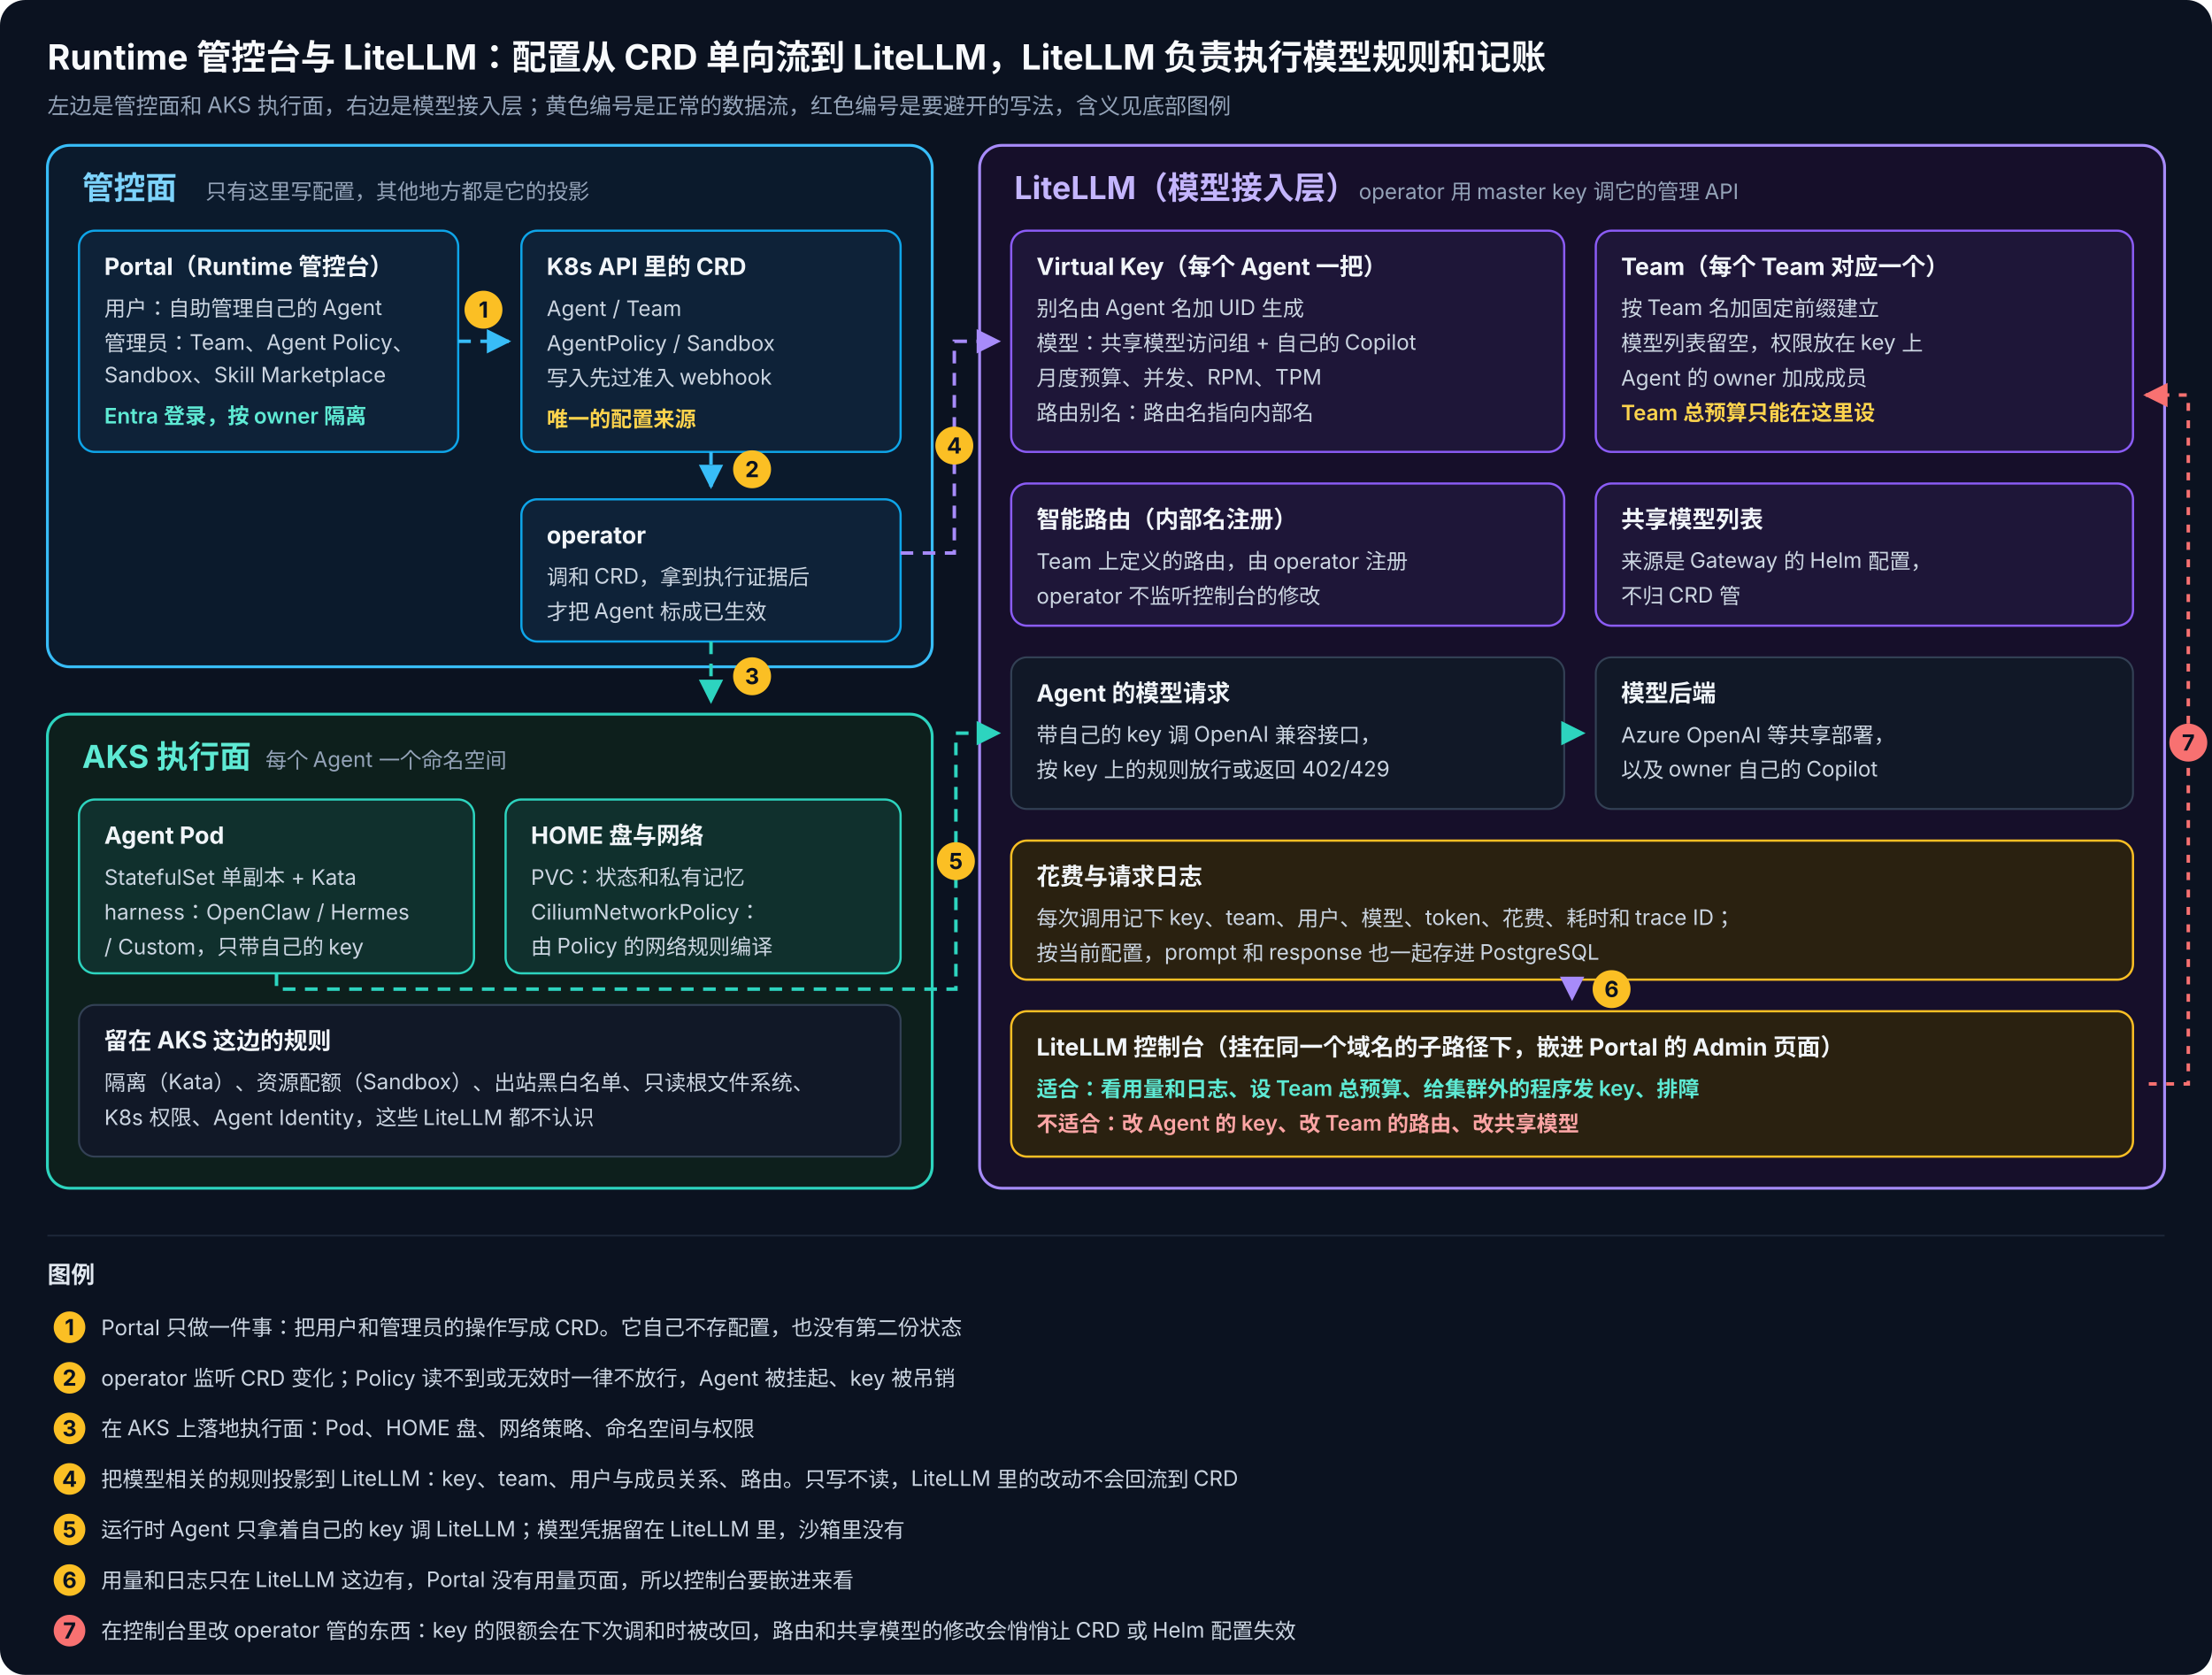
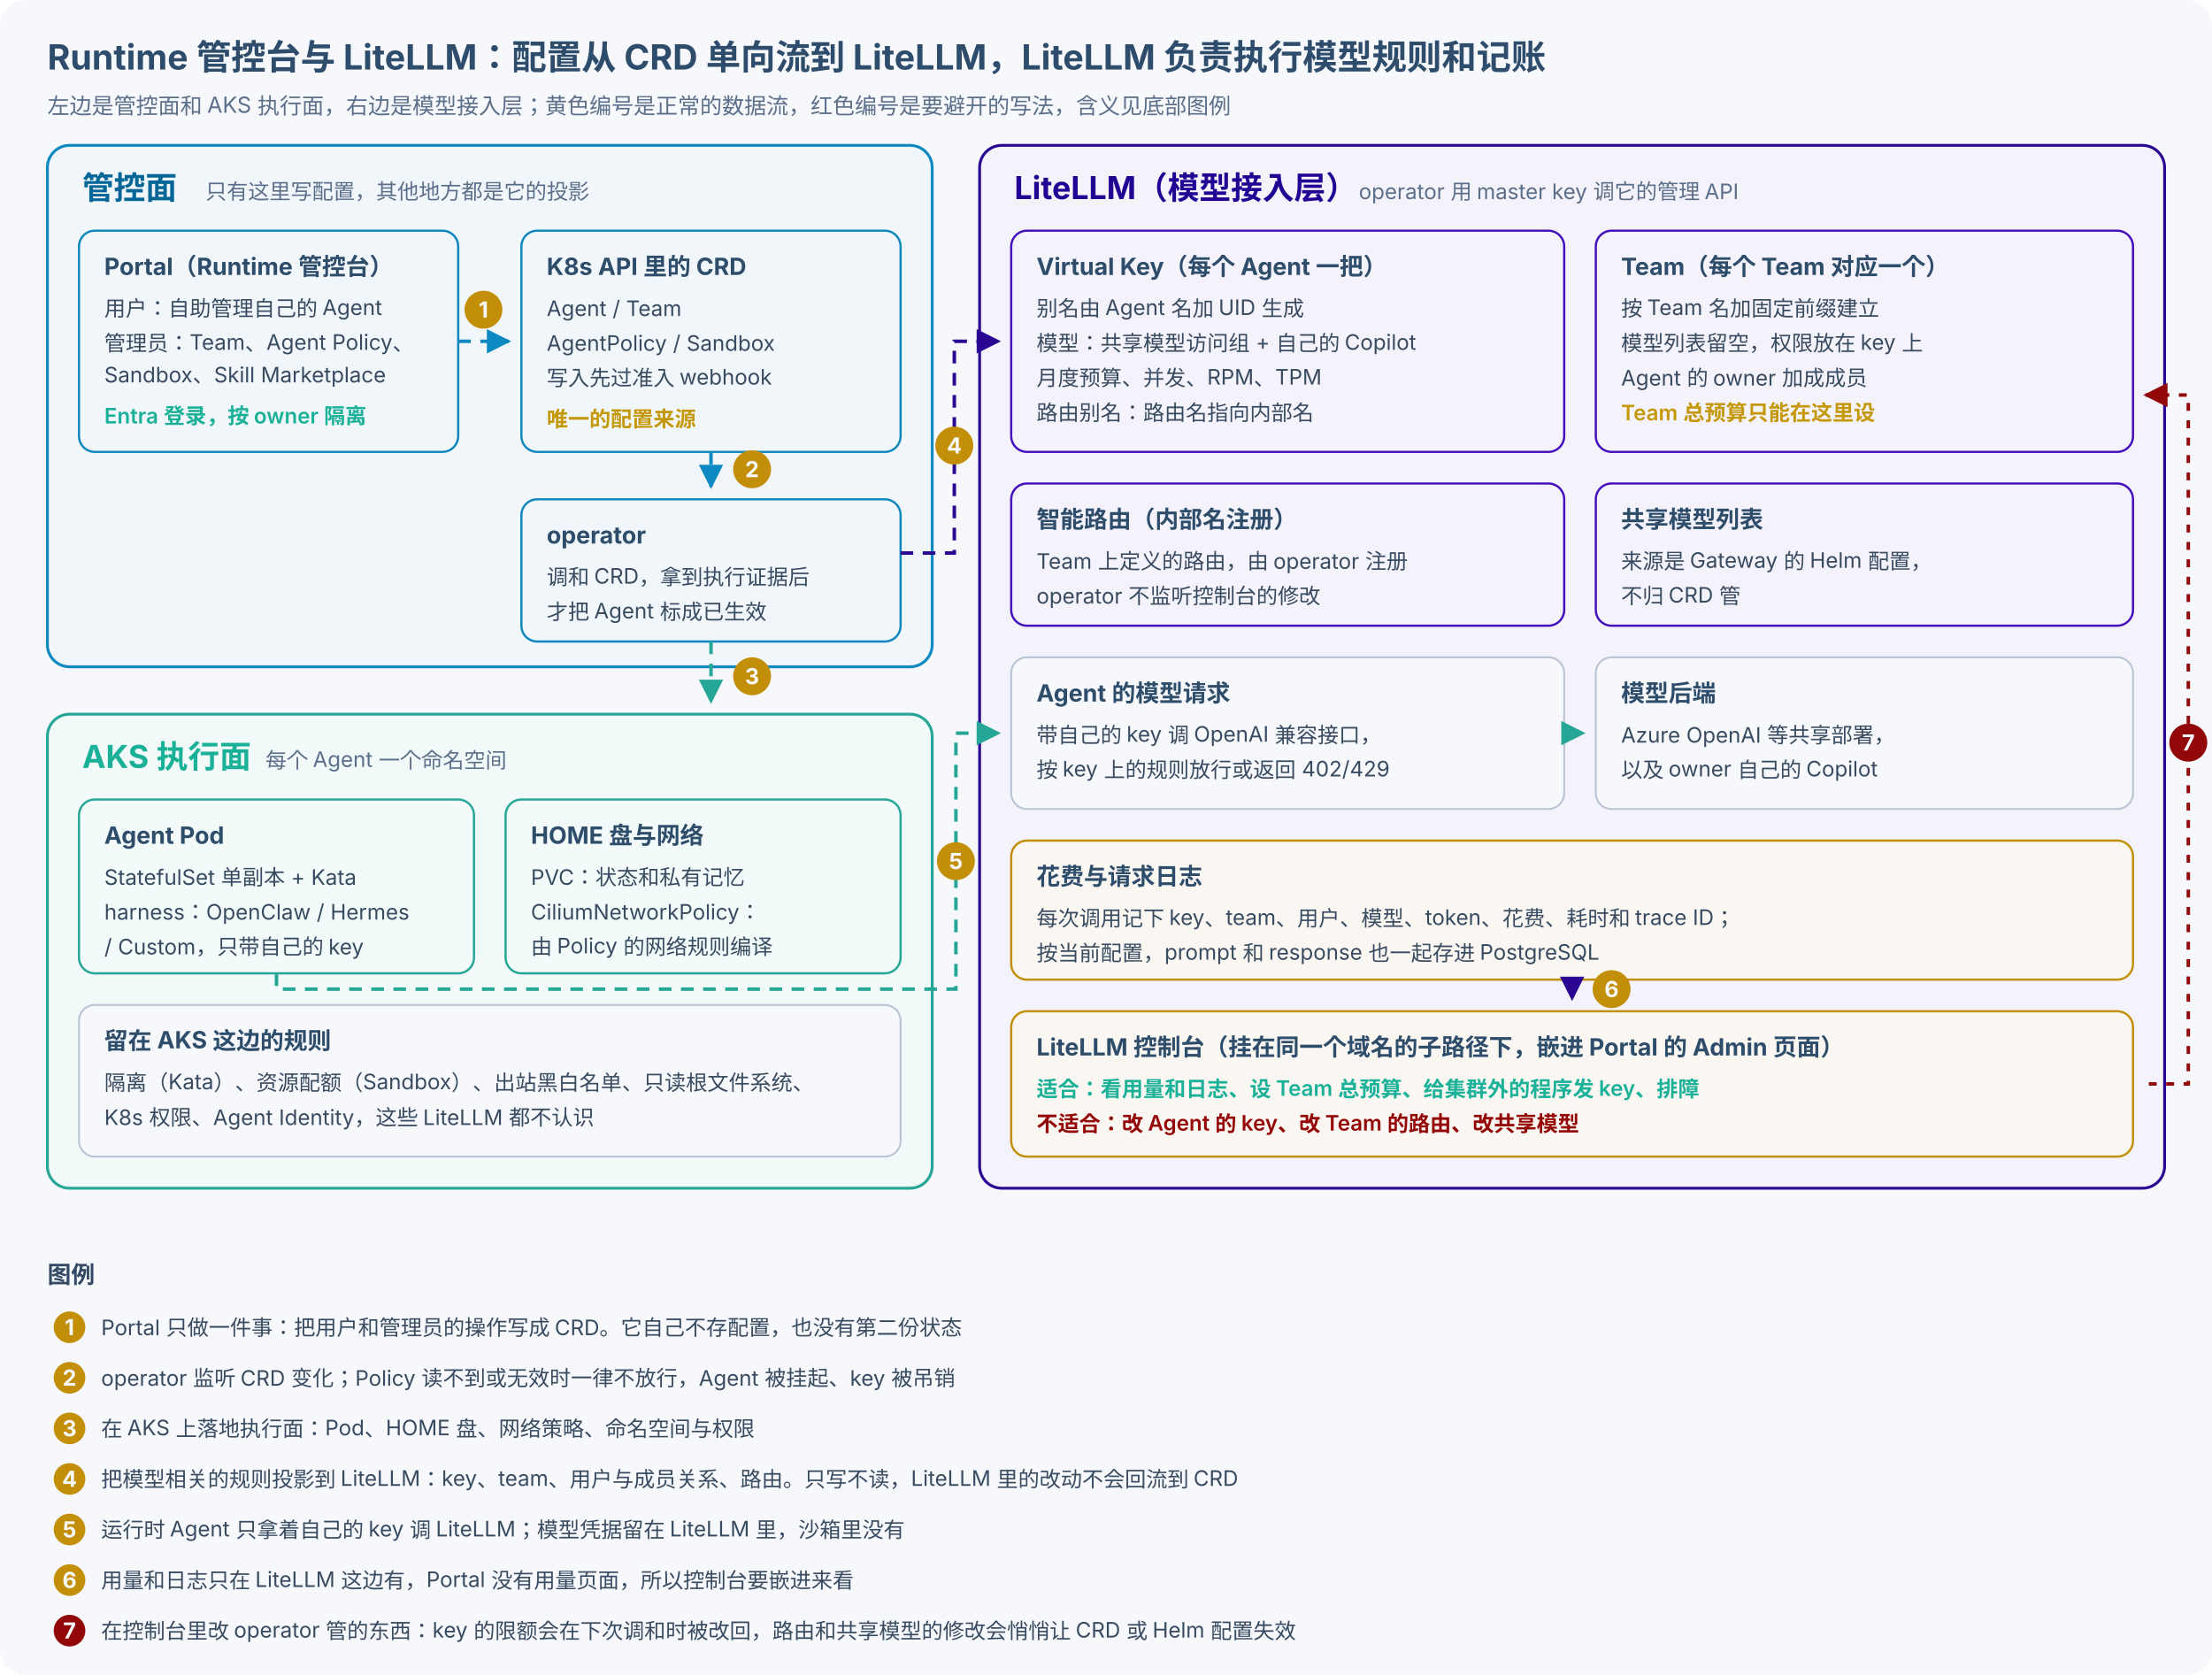
<svg xmlns="http://www.w3.org/2000/svg" viewBox="0 0 1400 1060" width="1400" height="1060" font-family="-apple-system, 'PingFang SC', 'Microsoft YaHei', 'Segoe UI', sans-serif">
  <defs>
    <style>
-       .bg { fill: #0b1220; }
-       .title { fill: #f8fafc; font-size: 22px; font-weight: 700; }
-       .sub { fill: #94a3b8; font-size: 14px; }
-       .panC { fill: #0b1a2c; stroke: #38bdf8; stroke-width: 1.8; }
-       .panL { fill: #160f2a; stroke: #a78bfa; stroke-width: 1.8; }
-       .panE { fill: #0d1f1c; stroke: #2dd4bf; stroke-width: 1.8; }
-       .hdC { fill: #7dd3fc; font-size: 20px; font-weight: 700; }
-       .hdL { fill: #c4b5fd; font-size: 20px; font-weight: 700; }
-       .hdE { fill: #5eead4; font-size: 20px; font-weight: 700; }
-       .hs { fill: #94a3b8; font-size: 13.5px; }
-       .box { fill: #111827; stroke: #334155; stroke-width: 1.2; }
-       .boxC { fill: #0e2238; stroke: #0ea5e9; stroke-width: 1.4; }
-       .boxL { fill: #1e1638; stroke: #8b5cf6; stroke-width: 1.4; }
-       .boxE { fill: #10302d; stroke: #2dd4bf; stroke-width: 1.4; }
-       .boxY { fill: #2a2110; stroke: #fbbf24; stroke-width: 1.4; }
-       .boxW { fill: #2a1416; stroke: #f87171; stroke-width: 1.4; }
-       .bt { fill: #f1f5f9; font-size: 15px; font-weight: 700; }
-       .t { fill: #cbd5e1; font-size: 13.5px; }
-       .tg { fill: #5eead4; font-size: 13.5px; font-weight: 600; }
-       .tr { fill: #fca5a5; font-size: 13.5px; font-weight: 600; }
-       .ty { fill: #fcd34d; font-size: 13.5px; font-weight: 600; }
-       .num { fill: #fbbf24; }
-       .numW { fill: #f87171; }
-       .nt { fill: #0b1220; font-size: 14px; font-weight: 700; text-anchor: middle; }
-       .flowC { stroke: #38bdf8; stroke-width: 2.2; fill: none; stroke-dasharray: 8 6; animation: dash 1.6s linear infinite; }
-       .flowL { stroke: #a78bfa; stroke-width: 2.2; fill: none; stroke-dasharray: 8 6; animation: dash 1.6s linear infinite; }
-       .flowE { stroke: #2dd4bf; stroke-width: 2.2; fill: none; stroke-dasharray: 8 6; animation: dash 1.6s linear infinite; }
-       .flowW { stroke: #f87171; stroke-width: 2.2; fill: none; stroke-dasharray: 5 6; animation: dash 1.6s linear infinite; }
+       .bg { fill: #f6f8fb; }
+       .title { fill: #2e4c6b; font-size: 22px; font-weight: 700; }
+       .sub { fill: #5c6f8a; font-size: 14px; }
+       .panC { fill: #f1f6fb; stroke: #0c89c0; stroke-width: 1.8; }
+       .panL { fill: #f4f2fa; stroke: #2a0693; stroke-width: 1.8; }
+       .panE { fill: #f2faf9; stroke: #26a696; stroke-width: 1.8; }
+       .hdC { fill: #036696; font-size: 20px; font-weight: 700; }
+       .hdL { fill: #220495; font-size: 20px; font-weight: 700; }
+       .hdE { fill: #1bb199; font-size: 20px; font-weight: 700; }
+       .hs { fill: #5c6f8a; font-size: 13.5px; }
+       .box { fill: #f6f8fb; stroke: #b9c4d5; stroke-width: 1.2; }
+       .boxC { fill: #f1f6fb; stroke: #1087bc; stroke-width: 1.4; }
+       .boxL { fill: #f4f2fa; stroke: #440fbd; stroke-width: 1.4; }
+       .boxE { fill: #f2fbfa; stroke: #26a696; stroke-width: 1.4; }
+       .boxY { fill: #faf7f2; stroke: #c38f09; stroke-width: 1.4; }
+       .boxW { fill: #f9f3f3; stroke: #920707; stroke-width: 1.4; }
+       .bt { fill: #2e4d6b; font-size: 15px; font-weight: 700; }
+       .t { fill: #384b61; font-size: 13.5px; }
+       .tg { fill: #1bb199; font-size: 13.5px; font-weight: 600; }
+       .tr { fill: #940505; font-size: 13.5px; font-weight: 600; }
+       .ty { fill: #c49808; font-size: 13.5px; font-weight: 600; }
+       .num { fill: #c38f09; }
+       .numW { fill: #920707; }
+       .nt { fill: #f6f8fb; font-size: 14px; font-weight: 700; text-anchor: middle; }
+       .flowC { stroke: #0c89c0; stroke-width: 2.2; fill: none; stroke-dasharray: 8 6; animation: dash 1.6s linear infinite; }
+       .flowL { stroke: #2a0693; stroke-width: 2.2; fill: none; stroke-dasharray: 8 6; animation: dash 1.6s linear infinite; }
+       .flowE { stroke: #26a696; stroke-width: 2.2; fill: none; stroke-dasharray: 8 6; animation: dash 1.6s linear infinite; }
+       .flowW { stroke: #920707; stroke-width: 2.2; fill: none; stroke-dasharray: 5 6; animation: dash 1.6s linear infinite; }
      .pulse { animation: pulse 2.2s ease-in-out infinite; }
-       .lgh { fill: #e2e8f0; font-size: 15px; font-weight: 700; }
-       .lg { fill: #cbd5e1; font-size: 13.5px; }
+       .lgh { fill: #344965; font-size: 15px; font-weight: 700; }
+       .lg { fill: #384b61; font-size: 13.5px; }
      @keyframes dash { to { stroke-dashoffset: -28; } }
      @keyframes pulse { 0%,100% { stroke-opacity: 1; } 50% { stroke-opacity: 0.3; } }
    </style>
    <marker id="aC" viewBox="0 0 10 10" refX="9" refY="5" markerWidth="7" markerHeight="7" orient="auto">
-       <path d="M0,0 L10,5 L0,10 z" fill="#38bdf8" />
+       <path d="M0,0 L10,5 L0,10 z" fill="#0c89c0" />
    </marker>
    <marker id="aL" viewBox="0 0 10 10" refX="9" refY="5" markerWidth="7" markerHeight="7" orient="auto">
-       <path d="M0,0 L10,5 L0,10 z" fill="#a78bfa" />
+       <path d="M0,0 L10,5 L0,10 z" fill="#2a0693" />
    </marker>
    <marker id="aE" viewBox="0 0 10 10" refX="9" refY="5" markerWidth="7" markerHeight="7" orient="auto">
-       <path d="M0,0 L10,5 L0,10 z" fill="#2dd4bf" />
+       <path d="M0,0 L10,5 L0,10 z" fill="#26a696" />
    </marker>
    <marker id="aW" viewBox="0 0 10 10" refX="9" refY="5" markerWidth="7" markerHeight="7" orient="auto">
-       <path d="M0,0 L10,5 L0,10 z" fill="#f87171" />
+       <path d="M0,0 L10,5 L0,10 z" fill="#920707" />
    </marker>
  </defs>
  <rect class="bg" width="1400" height="1060" rx="16" />
  <text class="title" x="30" y="44">Runtime 管控台与 LiteLLM：配置从 CRD 单向流到 LiteLLM，LiteLLM 负责执行模型规则和记账</text>
  <text class="sub" x="30" y="72">左边是管控面和 AKS 执行面，右边是模型接入层；黄色编号是正常的数据流，红色编号是要避开的写法，含义见底部图例</text>
  <rect class="panC" x="30" y="92" width="560" height="330" rx="14" />
  <text class="hdC" x="52" y="126">管控面</text>
  <text class="hs" x="130" y="126">只有这里写配置，其他地方都是它的投影</text>
  <rect class="boxC" x="50" y="146" width="240" height="140" rx="10" />
  <text class="bt" x="66" y="174">Portal（Runtime 管控台）</text>
  <text class="t" x="66" y="200">用户：自助管理自己的 Agent</text>
  <text class="t" x="66" y="222">管理员：Team、Agent Policy、</text>
  <text class="t" x="66" y="242">Sandbox、Skill Marketplace</text>
  <text class="tg" x="66" y="268">Entra 登录，按 owner 隔离</text>
  <rect class="boxC" x="330" y="146" width="240" height="140" rx="10" />
  <text class="bt" x="346" y="174">K8s API 里的 CRD</text>
  <text class="t" x="346" y="200">Agent / Team</text>
  <text class="t" x="346" y="222">AgentPolicy / Sandbox</text>
  <text class="t" x="346" y="244">写入先过准入 webhook</text>
  <text class="ty" x="346" y="270">唯一的配置来源</text>
  <rect class="boxC" x="330" y="316" width="240" height="90" rx="10" />
  <text class="bt" x="346" y="344">operator</text>
  <text class="t" x="346" y="370">调和 CRD，拿到执行证据后</text>
  <text class="t" x="346" y="392">才把 Agent 标成已生效</text>
  <path class="flowC" d="M290,216 L322,216" marker-end="url(#aC)" />
  <circle class="num" cx="306" cy="196" r="12" />
  <text class="nt" x="306" y="201">1</text>
  <path class="flowC" d="M450,286 L450,308" marker-end="url(#aC)" />
  <circle class="num" cx="476" cy="297" r="12" />
  <text class="nt" x="476" y="302">2</text>
  <rect class="panE" x="30" y="452" width="560" height="300" rx="14" />
  <text class="hdE" x="52" y="486">AKS 执行面</text>
  <text class="hs" x="168" y="486">每个 Agent 一个命名空间</text>
  <rect class="boxE" x="50" y="506" width="250" height="110" rx="10" />
  <text class="bt" x="66" y="534">Agent Pod</text>
  <text class="t" x="66" y="560">StatefulSet 单副本 + Kata</text>
  <text class="t" x="66" y="582">harness：OpenClaw / Hermes</text>
  <text class="t" x="66" y="604">/ Custom，只带自己的 key</text>
  <rect class="boxE" x="320" y="506" width="250" height="110" rx="10" />
  <text class="bt" x="336" y="534">HOME 盘与网络</text>
  <text class="t" x="336" y="560">PVC：状态和私有记忆</text>
  <text class="t" x="336" y="582">CiliumNetworkPolicy：</text>
  <text class="t" x="336" y="604">由 Policy 的网络规则编译</text>
  <rect class="box" x="50" y="636" width="520" height="96" rx="10" />
  <text class="bt" x="66" y="664">留在 AKS 这边的规则</text>
  <text class="t" x="66" y="690">隔离（Kata）、资源配额（Sandbox）、出站黑白名单、只读根文件系统、</text>
  <text class="t" x="66" y="712">K8s 权限、Agent Identity，这些 LiteLLM 都不认识</text>
  <path class="flowE" d="M450,406 L450,444" marker-end="url(#aE)" />
  <circle class="num" cx="476" cy="428" r="12" />
  <text class="nt" x="476" y="433">3</text>
  <rect class="panL" x="620" y="92" width="750" height="660" rx="14" />
  <text class="hdL" x="642" y="126">LiteLLM（模型接入层）</text>
  <text class="hs" x="860" y="126">operator 用 master key 调它的管理 API</text>
  <rect class="boxL" x="640" y="146" width="350" height="140" rx="10" />
  <text class="bt" x="656" y="174">Virtual Key（每个 Agent 一把）</text>
  <text class="t" x="656" y="200">别名由 Agent 名加 UID 生成</text>
  <text class="t" x="656" y="222">模型：共享模型访问组 + 自己的 Copilot</text>
  <text class="t" x="656" y="244">月度预算、并发、RPM、TPM</text>
  <text class="t" x="656" y="266">路由别名：路由名指向内部名</text>
  <rect class="boxL" x="1010" y="146" width="340" height="140" rx="10" />
  <text class="bt" x="1026" y="174">Team（每个 Team 对应一个）</text>
  <text class="t" x="1026" y="200">按 Team 名加固定前缀建立</text>
  <text class="t" x="1026" y="222">模型列表留空，权限放在 key 上</text>
  <text class="t" x="1026" y="244">Agent 的 owner 加成成员</text>
  <text class="ty" x="1026" y="266">Team 总预算只能在这里设</text>
  <rect class="boxL" x="640" y="306" width="350" height="90" rx="10" />
  <text class="bt" x="656" y="334">智能路由（内部名注册）</text>
  <text class="t" x="656" y="360">Team 上定义的路由，由 operator 注册</text>
  <text class="t" x="656" y="382">operator 不监听控制台的修改</text>
  <rect class="boxL" x="1010" y="306" width="340" height="90" rx="10" />
  <text class="bt" x="1026" y="334">共享模型列表</text>
  <text class="t" x="1026" y="360">来源是 Gateway 的 Helm 配置，</text>
  <text class="t" x="1026" y="382">不归 CRD 管</text>
  <rect class="box" x="640" y="416" width="350" height="96" rx="10" />
  <text class="bt" x="656" y="444">Agent 的模型请求</text>
  <text class="t" x="656" y="470">带自己的 key 调 OpenAI 兼容接口，</text>
  <text class="t" x="656" y="492">按 key 上的规则放行或返回 402/429</text>
  <rect class="box" x="1010" y="416" width="340" height="96" rx="10" />
  <text class="bt" x="1026" y="444">模型后端</text>
  <text class="t" x="1026" y="470">Azure OpenAI 等共享部署，</text>
  <text class="t" x="1026" y="492">以及 owner 自己的 Copilot</text>
  <rect class="boxY" x="640" y="532" width="710" height="88" rx="10" />
  <text class="bt" x="656" y="560">花费与请求日志</text>
  <text class="t" x="656" y="586">每次调用记下 key、team、用户、模型、token、花费、耗时和 trace ID；</text>
  <text class="t" x="656" y="608">按当前配置，prompt 和 response 也一起存进 PostgreSQL</text>
  <rect class="boxY pulse" x="640" y="640" width="710" height="92" rx="10" />
  <text class="bt" x="656" y="668">LiteLLM 控制台（挂在同一个域名的子路径下，嵌进 Portal 的 Admin 页面）</text>
  <text class="tg" x="656" y="694">适合：看用量和日志、设 Team 总预算、给集群外的程序发 key、排障</text>
  <text class="tr" x="656" y="716">不适合：改 Agent 的 key、改 Team 的路由、改共享模型</text>
  <path class="flowL" d="M570,350 L604,350 L604,216 L632,216" marker-end="url(#aL)" />
  <circle class="num" cx="604" cy="282" r="12" />
  <text class="nt" x="604" y="287">4</text>
  <path class="flowE" d="M175,616 L175,626 L605,626 L605,464 L632,464" marker-end="url(#aE)" />
  <path class="flowE" d="M990,464 L1002,464" marker-end="url(#aE)" />
  <circle class="num" cx="605" cy="545" r="12" />
  <text class="nt" x="605" y="550">5</text>
  <path class="flowL" d="M995,620 L995,632" marker-end="url(#aL)" />
  <circle class="num" cx="1020" cy="626" r="12" />
  <text class="nt" x="1020" y="631">6</text>
  <path class="flowW" d="M1360,686 L1385,686 L1385,250 L1358,250" marker-end="url(#aW)" />
  <circle class="numW" cx="1385" cy="470" r="12" />
  <text class="nt" x="1385" y="475">7</text>
-   <line x1="30" y1="782" x2="1370" y2="782" stroke="#1e293b" />
+   <line x1="30" y1="782" x2="1370" y2="782" stroke="#f3f5f9" />
  <text class="lgh" x="30" y="812">图例</text>
  <circle class="num" cx="44" cy="840" r="10" />
  <text class="nt" x="44" y="845">1</text>
  <text class="lg" x="64" y="845">Portal 只做一件事：把用户和管理员的操作写成 CRD。它自己不存配置，也没有第二份状态</text>
  <circle class="num" cx="44" cy="872" r="10" />
  <text class="nt" x="44" y="877">2</text>
  <text class="lg" x="64" y="877">operator 监听 CRD 变化；Policy 读不到或无效时一律不放行，Agent 被挂起、key 被吊销</text>
  <circle class="num" cx="44" cy="904" r="10" />
  <text class="nt" x="44" y="909">3</text>
  <text class="lg" x="64" y="909">在 AKS 上落地执行面：Pod、HOME 盘、网络策略、命名空间与权限</text>
  <circle class="num" cx="44" cy="936" r="10" />
  <text class="nt" x="44" y="941">4</text>
  <text class="lg" x="64" y="941">把模型相关的规则投影到 LiteLLM：key、team、用户与成员关系、路由。只写不读，LiteLLM 里的改动不会回流到 CRD</text>
  <circle class="num" cx="44" cy="968" r="10" />
  <text class="nt" x="44" y="973">5</text>
  <text class="lg" x="64" y="973">运行时 Agent 只拿着自己的 key 调 LiteLLM；模型凭据留在 LiteLLM 里，沙箱里没有</text>
  <circle class="num" cx="44" cy="1000" r="10" />
  <text class="nt" x="44" y="1005">6</text>
  <text class="lg" x="64" y="1005">用量和日志只在 LiteLLM 这边有，Portal 没有用量页面，所以控制台要嵌进来看</text>
  <circle class="numW" cx="44" cy="1032" r="10" />
  <text class="nt" x="44" y="1037">7</text>
  <text class="lg" x="64" y="1037">在控制台里改 operator 管的东西：key 的限额会在下次调和时被改回，路由和共享模型的修改会悄悄让 CRD 或 Helm 配置失效</text>
</svg>
